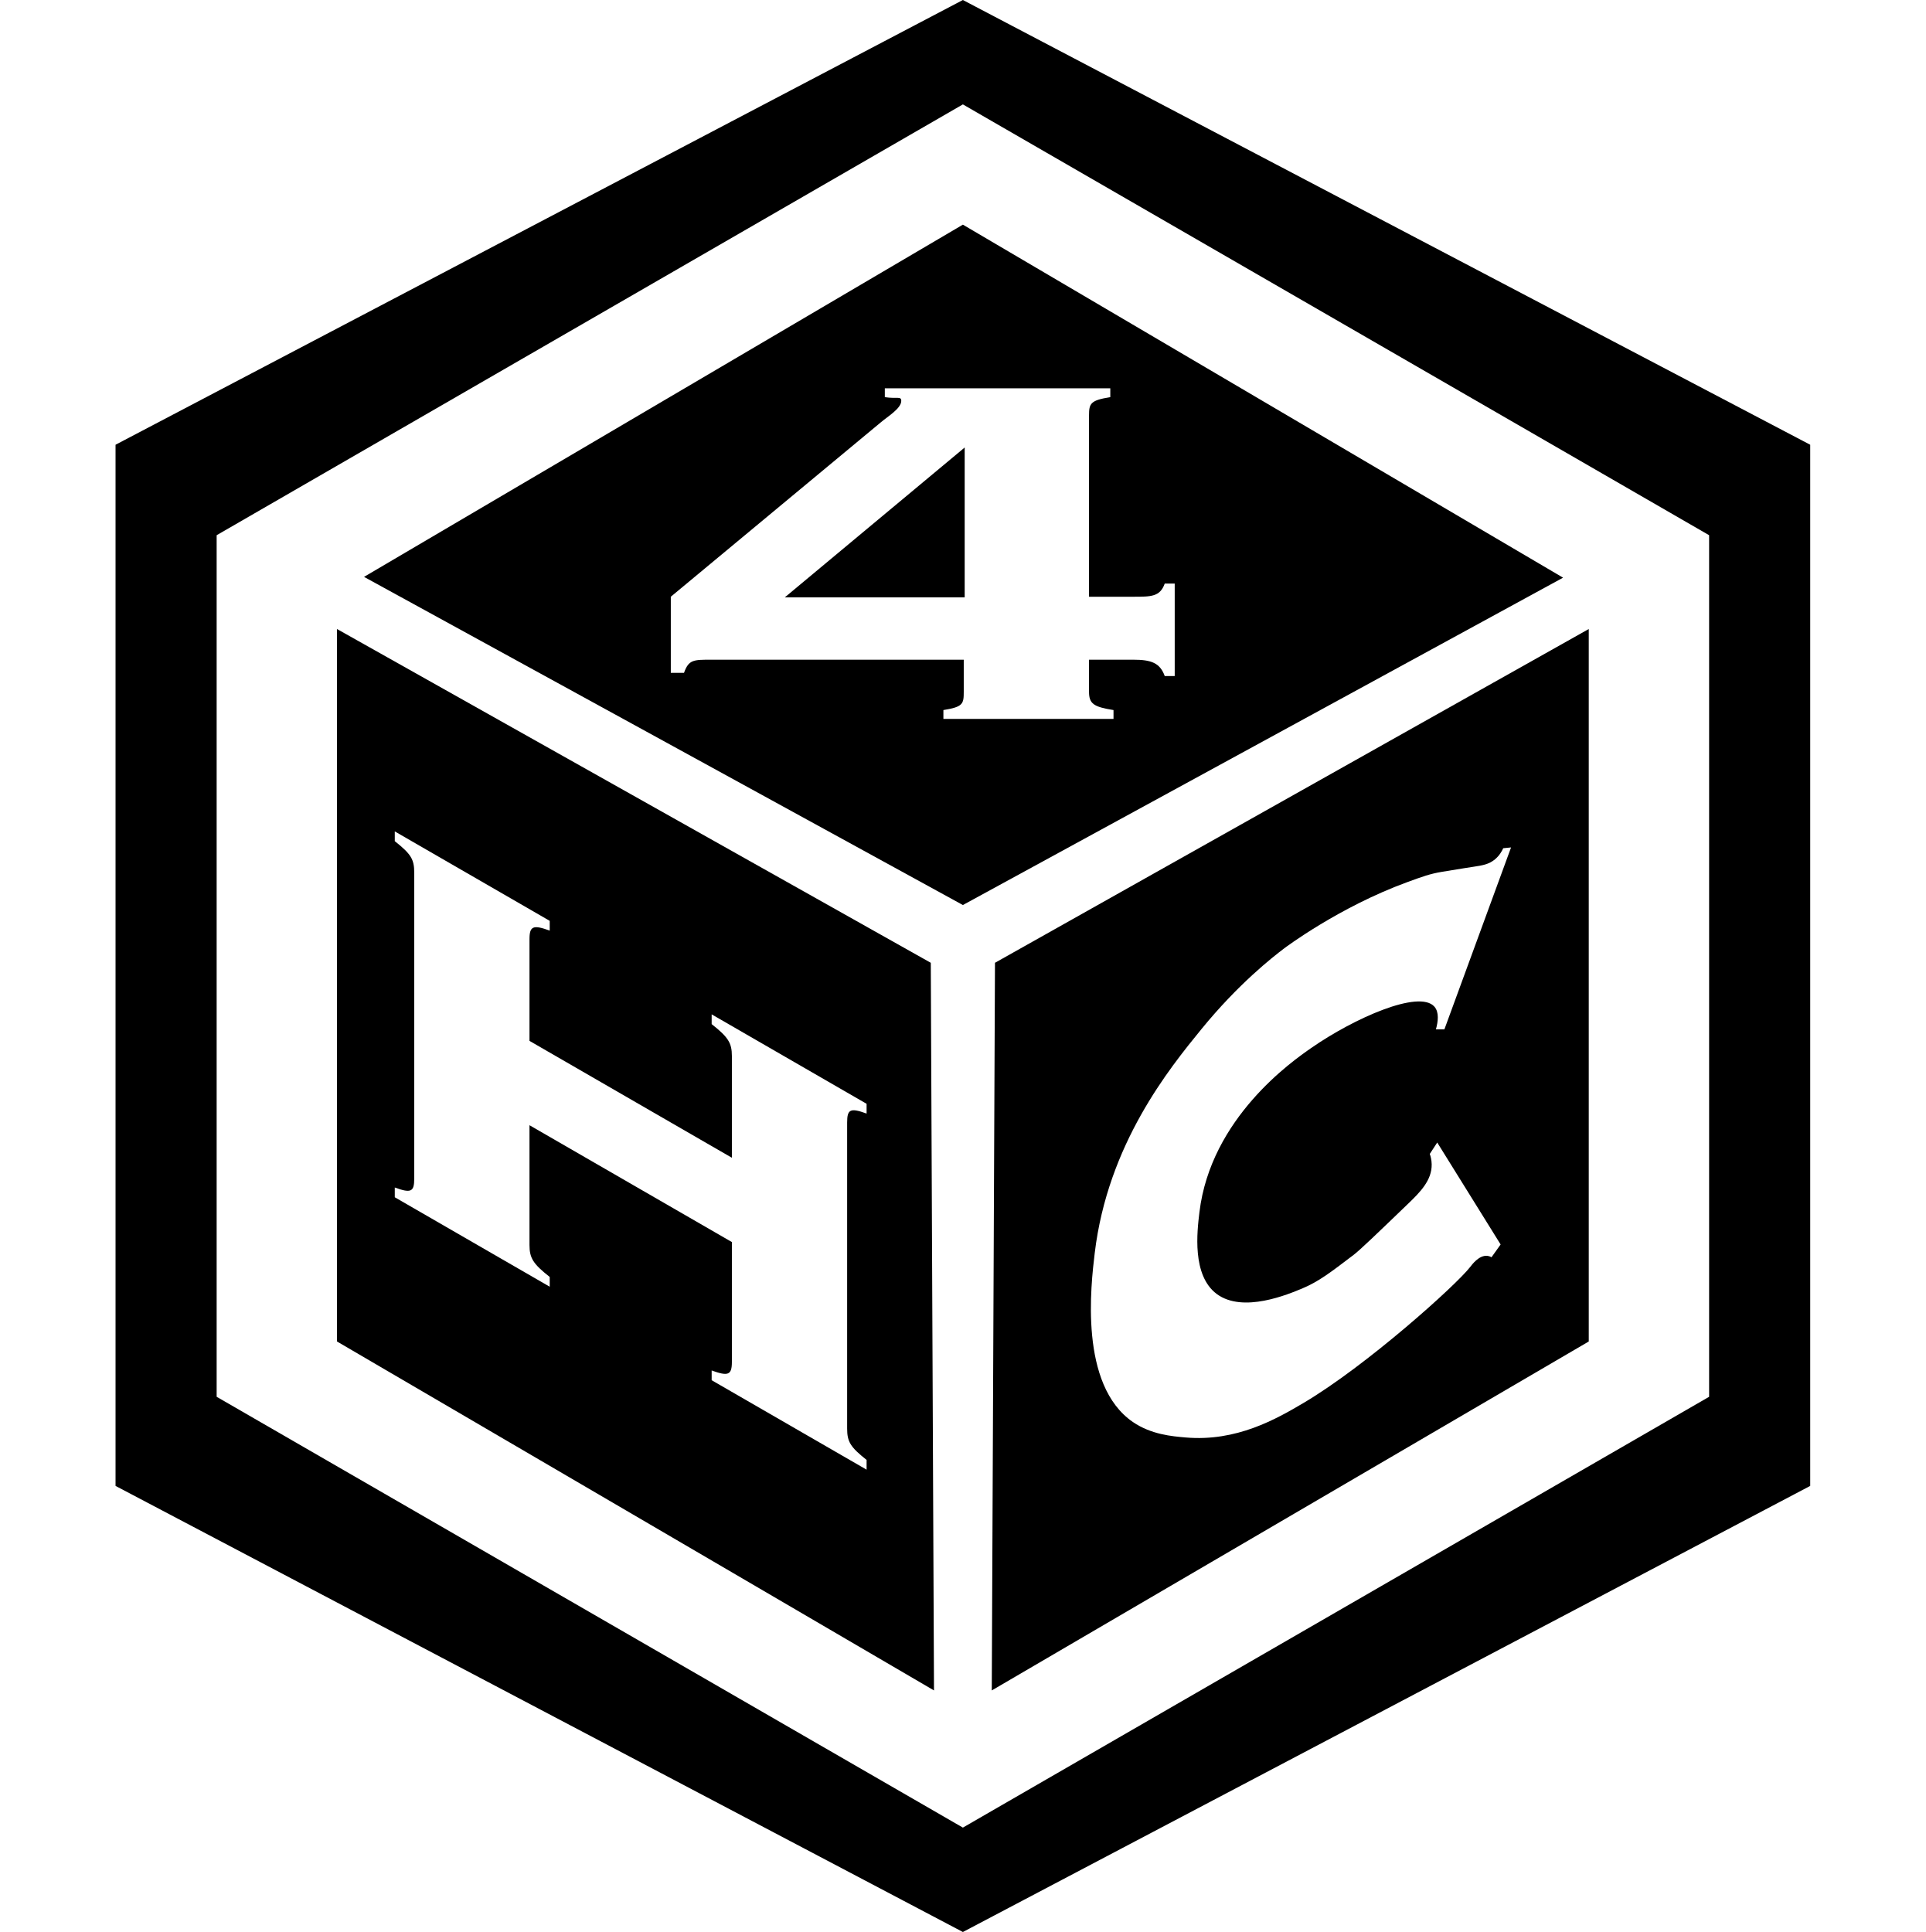
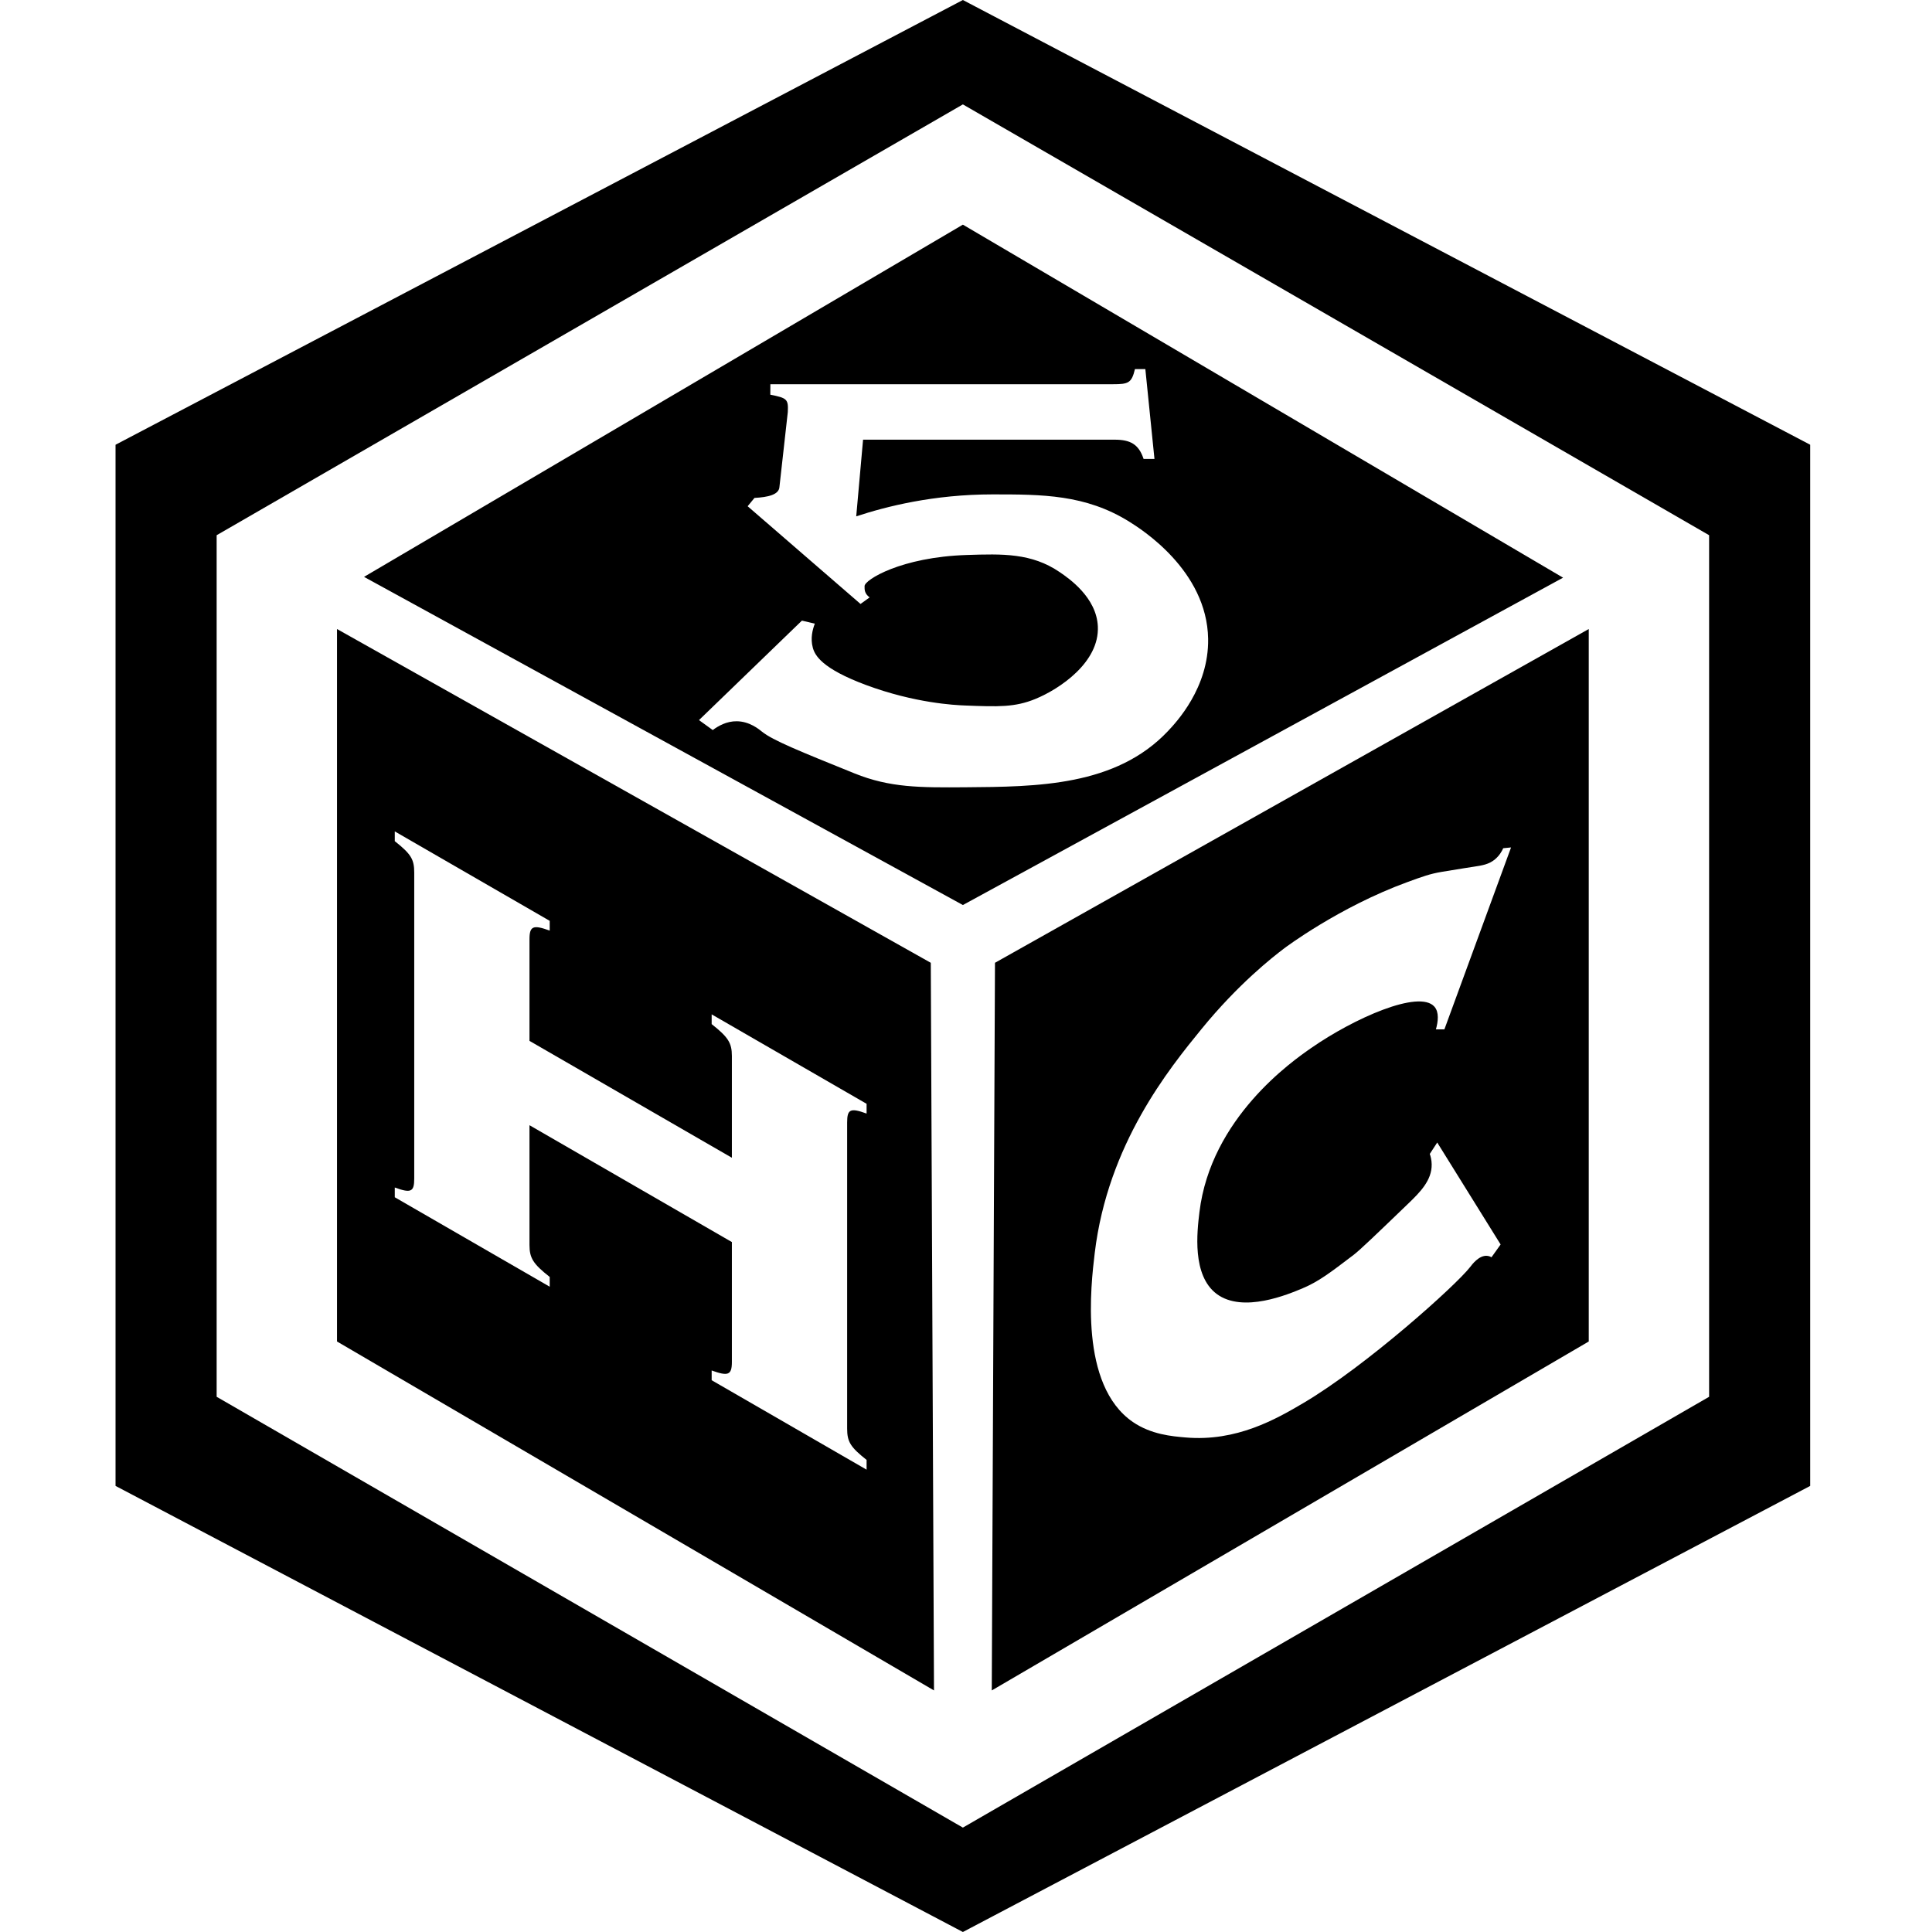
<svg xmlns="http://www.w3.org/2000/svg" id="Layer_1" version="1.1" viewBox="0 0 600 602">
  <path d="M290,300l-185-104v222l186,108.73-1-226.73ZM270,346.98c-5.09-1.86-6.06-1.33-6.06,2.79v95.33c0,4.12.97,5.77,6.06,9.8v3.04l-48.27-27.87v-3.04c5.09,1.85,6.3,1.47,6.3-2.66v-37.35l-63.06-36.41v37.35c0,4.12,1.21,5.91,6.3,9.93v3.04l-48.27-27.87v-3.04c5.09,1.86,6.06,1.33,6.06-2.79v-95.33c0-4.12-.97-5.77-6.06-9.8v-3.04l48.27,27.87v3.04c-5.09-1.85-6.3-1.47-6.3,2.66v31.7l63.06,36.42v-31.71c0-4.12-1.21-5.91-6.3-9.93v-3.04l48.27,27.87v3.04h0Z" />
-   <polygon points="244.51 186.14 300.56 139.44 300.56 186.14 244.51 186.14" />
-   <path d="M300,70l-186.58,109.75,186.58,102.25,187-102-187-110ZM362.89,210.66c-1.47-4.12-4.23-5.1-9.8-5.1h-13.79v10c0,3.73,1.46,4.71,7.63,5.69v2.75h-53v-2.75c6.16-.98,6.34-1.96,6.34-5.69v-10h-78.65c-5.58,0-7.04-.02-8.51,4.1h-4.11v-23.72l65.44-54.35c2.06-1.76,6.36-4.31,6.36-6.67,0-1.57-1.3-.58-5.12-1.17v-2.75h70.25v2.75c-6.17.98-6.63,1.96-6.63,5.69v56.5h13.79c5.57,0,8.33.02,9.8-4.1h3.11v28.82h-3.11Z" />
+   <path d="M300,70l-186.58,109.75,186.58,102.25,187-102-187-110ZM300.76,245.31c-14.01.1-23.42.17-34.54-4.33-16.98-6.86-25.46-10.29-28.79-12.98-.94-.76-3.87-3.21-7.85-3.26-3.21-.05-5.84,1.49-7.51,2.74l-4.29-3.1,32.07-31,4.02.95c-.71,1.83-1.42,4.57-.63,7.47.63,2.33,2.68,6.47,16.6,11.65,15.16,5.63,27.6,6.26,30.84,6.38,10.33.4,15.52.59,21.95-2.06,7.51-3.09,19.94-11.39,19.42-22.58-.41-9.08-9.1-15.02-11.87-16.91-8.78-6-17.88-5.71-28.95-5.35-20.56.66-31.83,7.76-31.86,9.68-.02,1.18-.01,2.35,1.57,3.54l-2.83,2.04-35.17-30.45,2.13-2.59c4.18-.23,7.66-.98,7.78-3.46l2.6-23.29c.2-4.03-.22-4.37-5.45-5.42l.02-3.26h106.74c4.77,0,5.82-.34,6.85-4.72h3.24l2.84,28h-3.39c-1.52-4.62-4.18-6-9.04-6h-78.36l-2.13,23.89c9.36-3.08,24.12-6.84,42.49-6.84,15.4,0,28.92,0,42.56,8.49,3.51,2.19,24.24,15.11,24.59,36.51.25,15.25-10,26.09-12.55,28.79-16.21,17.13-40.69,17.31-63.1,17.47Z" />
  <path d="M310,300l-1,226.73,186-108.73v-222l-185,104h0ZM446.9,313.66c-4.75-5.38-25.05,3.62-38.36,12.88-5.88,4.08-31.3,21.78-34.84,51.18-.72,5.99-2.38,19.7,5.4,25.48,8.16,6.06,22.27.11,26.8-1.8,4.92-2.07,8.57-4.85,15.87-10.41,2.01-1.54,6.98-6.32,16.91-15.88,3.7-3.56,7.49-7.31,7.38-12.35-.03-1.36-.33-2.47-.59-3.2.77-1.19,1.55-2.38,2.32-3.56,6.58,10.59,13.16,21.18,19.75,31.77-.95,1.32-1.9,2.65-2.84,3.98-.25-.14-.73-.38-1.36-.44-2.56-.23-4.76,2.79-5.3,3.49-4.34,5.63-32.32,30.78-51.94,42.37-8.47,5-20.84,12.1-36.66,10.74-4.33-.37-10.77-.92-16.47-4.82-16.82-11.54-13.08-42.71-11.89-52.65,4.07-33.99,23.27-57.54,33.25-69.78,11.46-14.05,22.11-22.38,25.8-25.17,0,0,16.97-12.83,38.4-20.65,4.6-1.68,7.02-2.57,10.7-3.18,4.99-.84,9.9-1.59,9.9-1.59,2.65-.4,4.74-.71,6.67-2.32,1.36-1.14,2.12-2.49,2.55-3.45.81-.08,1.63-.16,2.44-.24-6.92,18.89-13.85,37.79-20.77,56.69h-2.64c.68-2.44,1.05-5.36-.48-7.09h0Z" />
  <path d="M300,0L36,138.58v324.42l264,139,264-139V138.58L300,0ZM532.5,435.23l-232.5,134.24-232.5-134.24V166.77L300,32.53l232.5,134.24v268.46h0Z" />
</svg>
